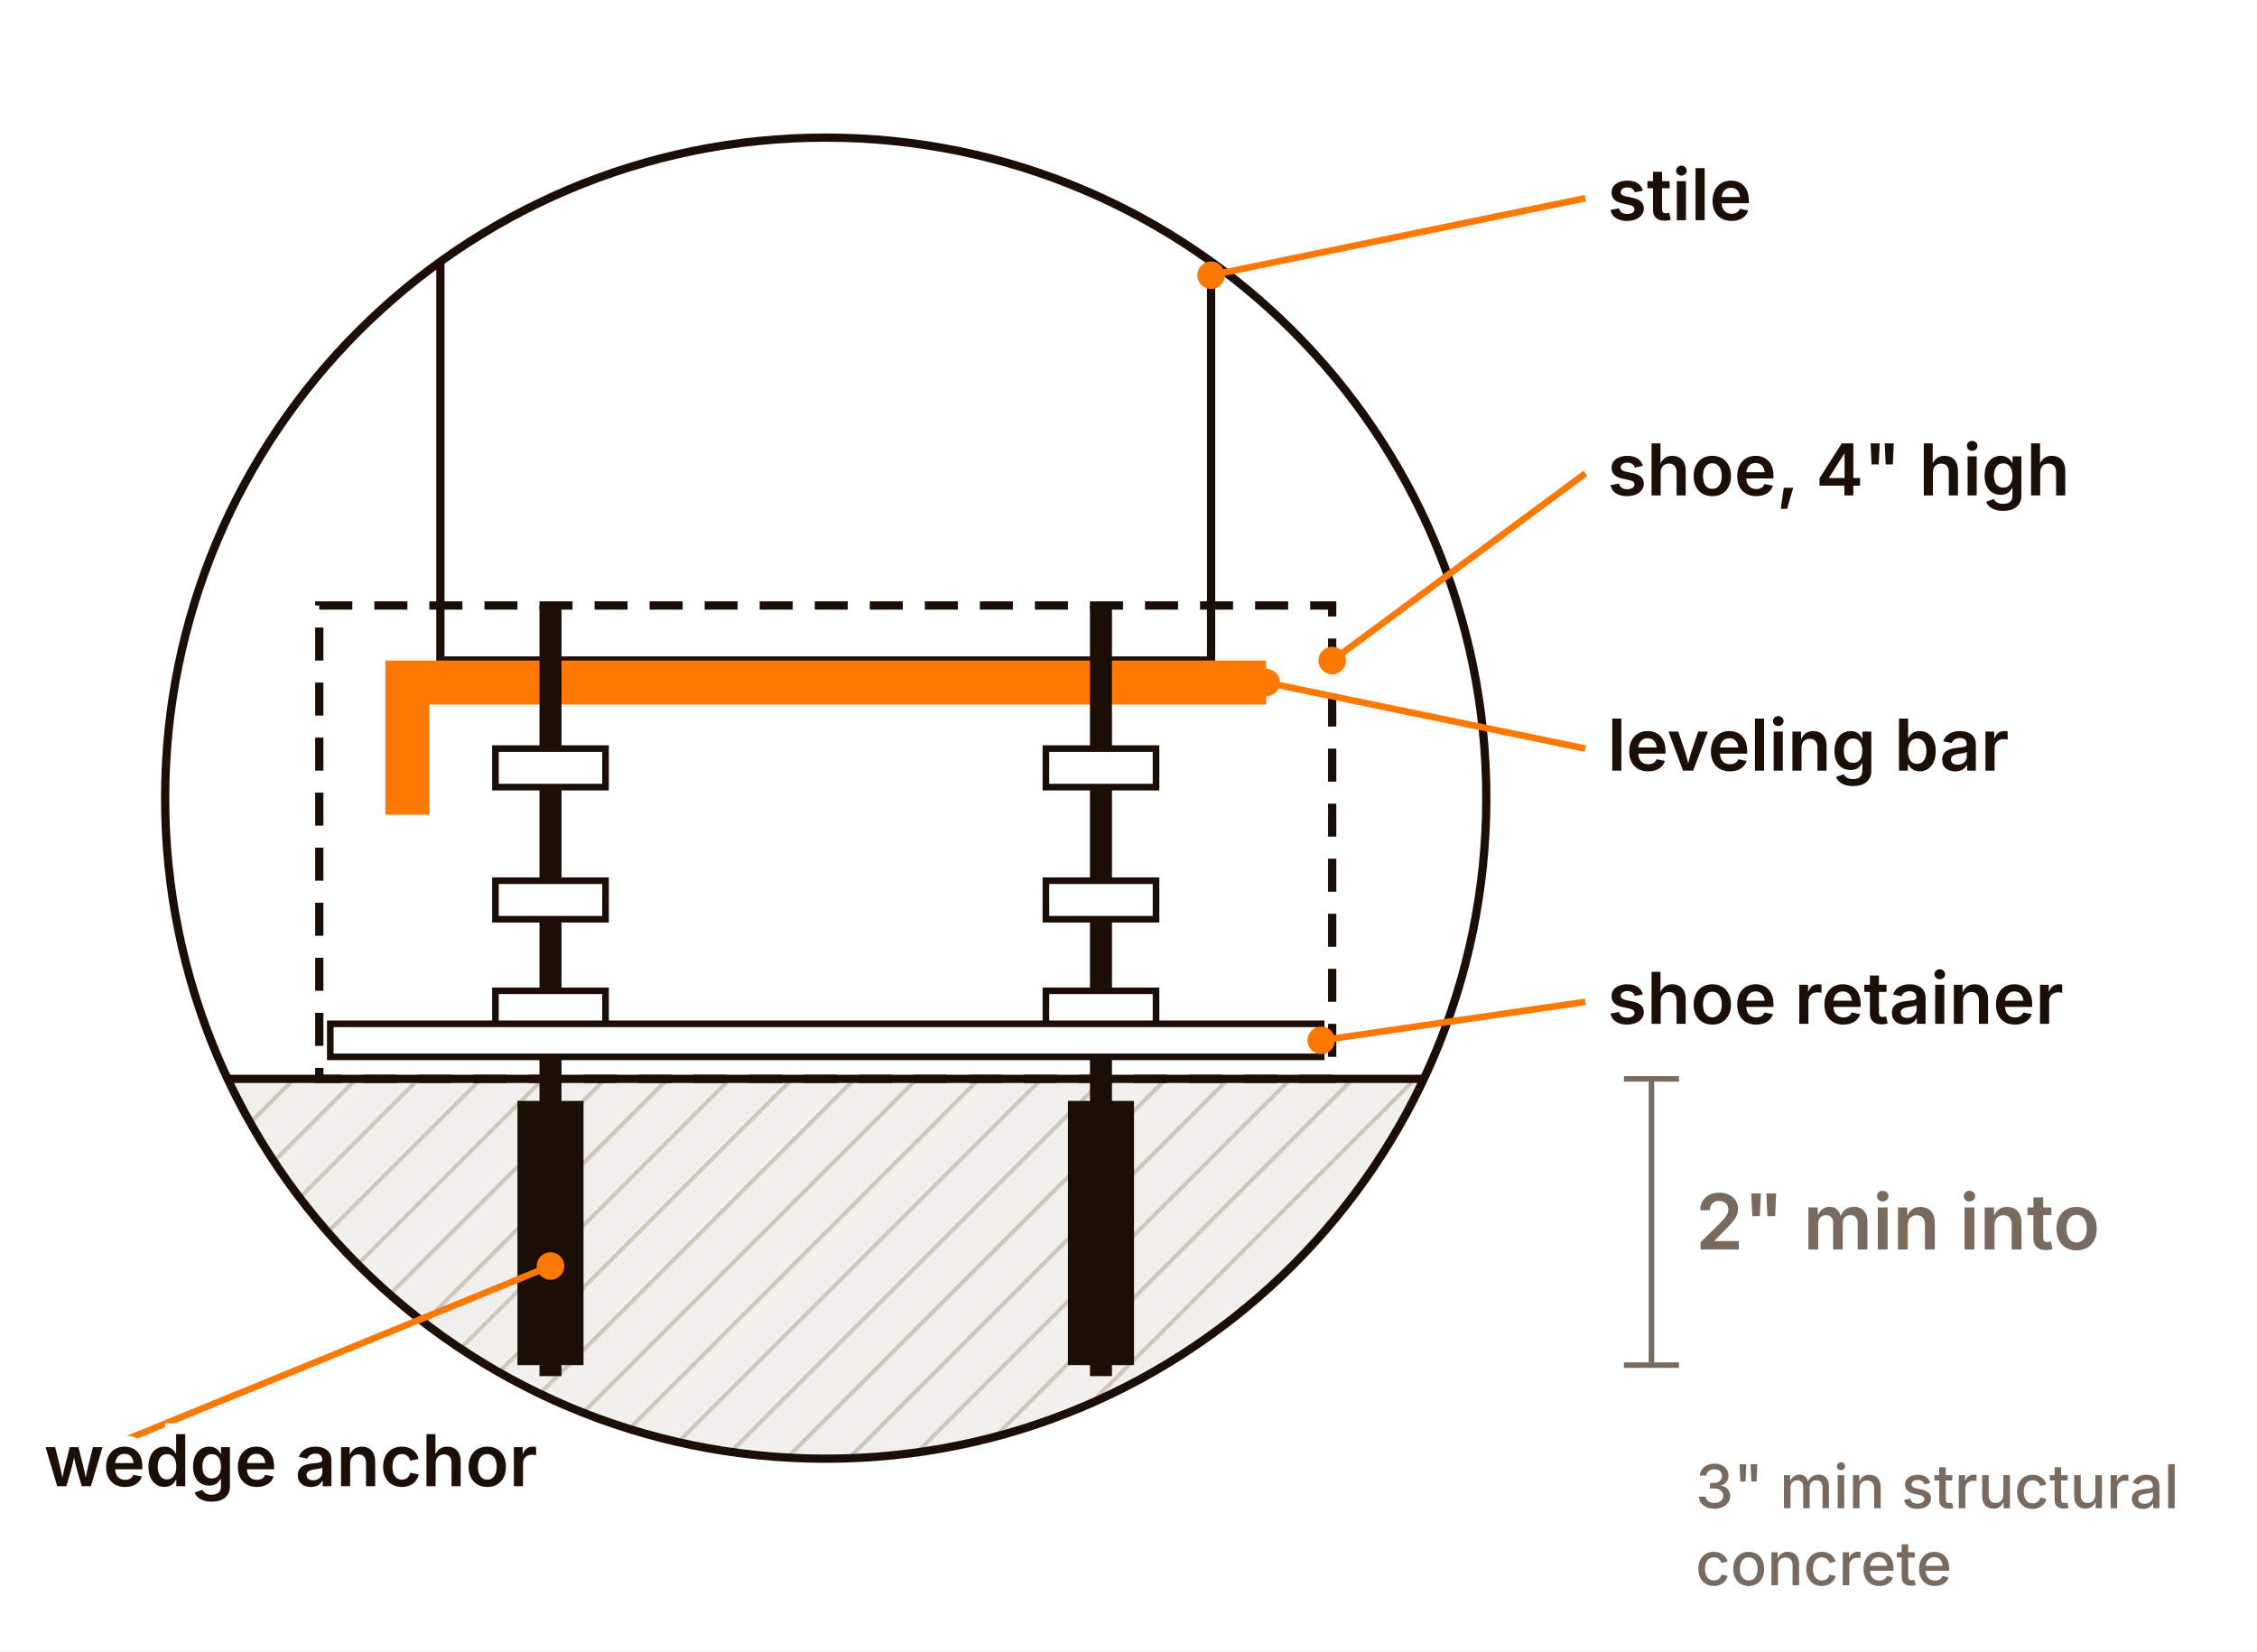
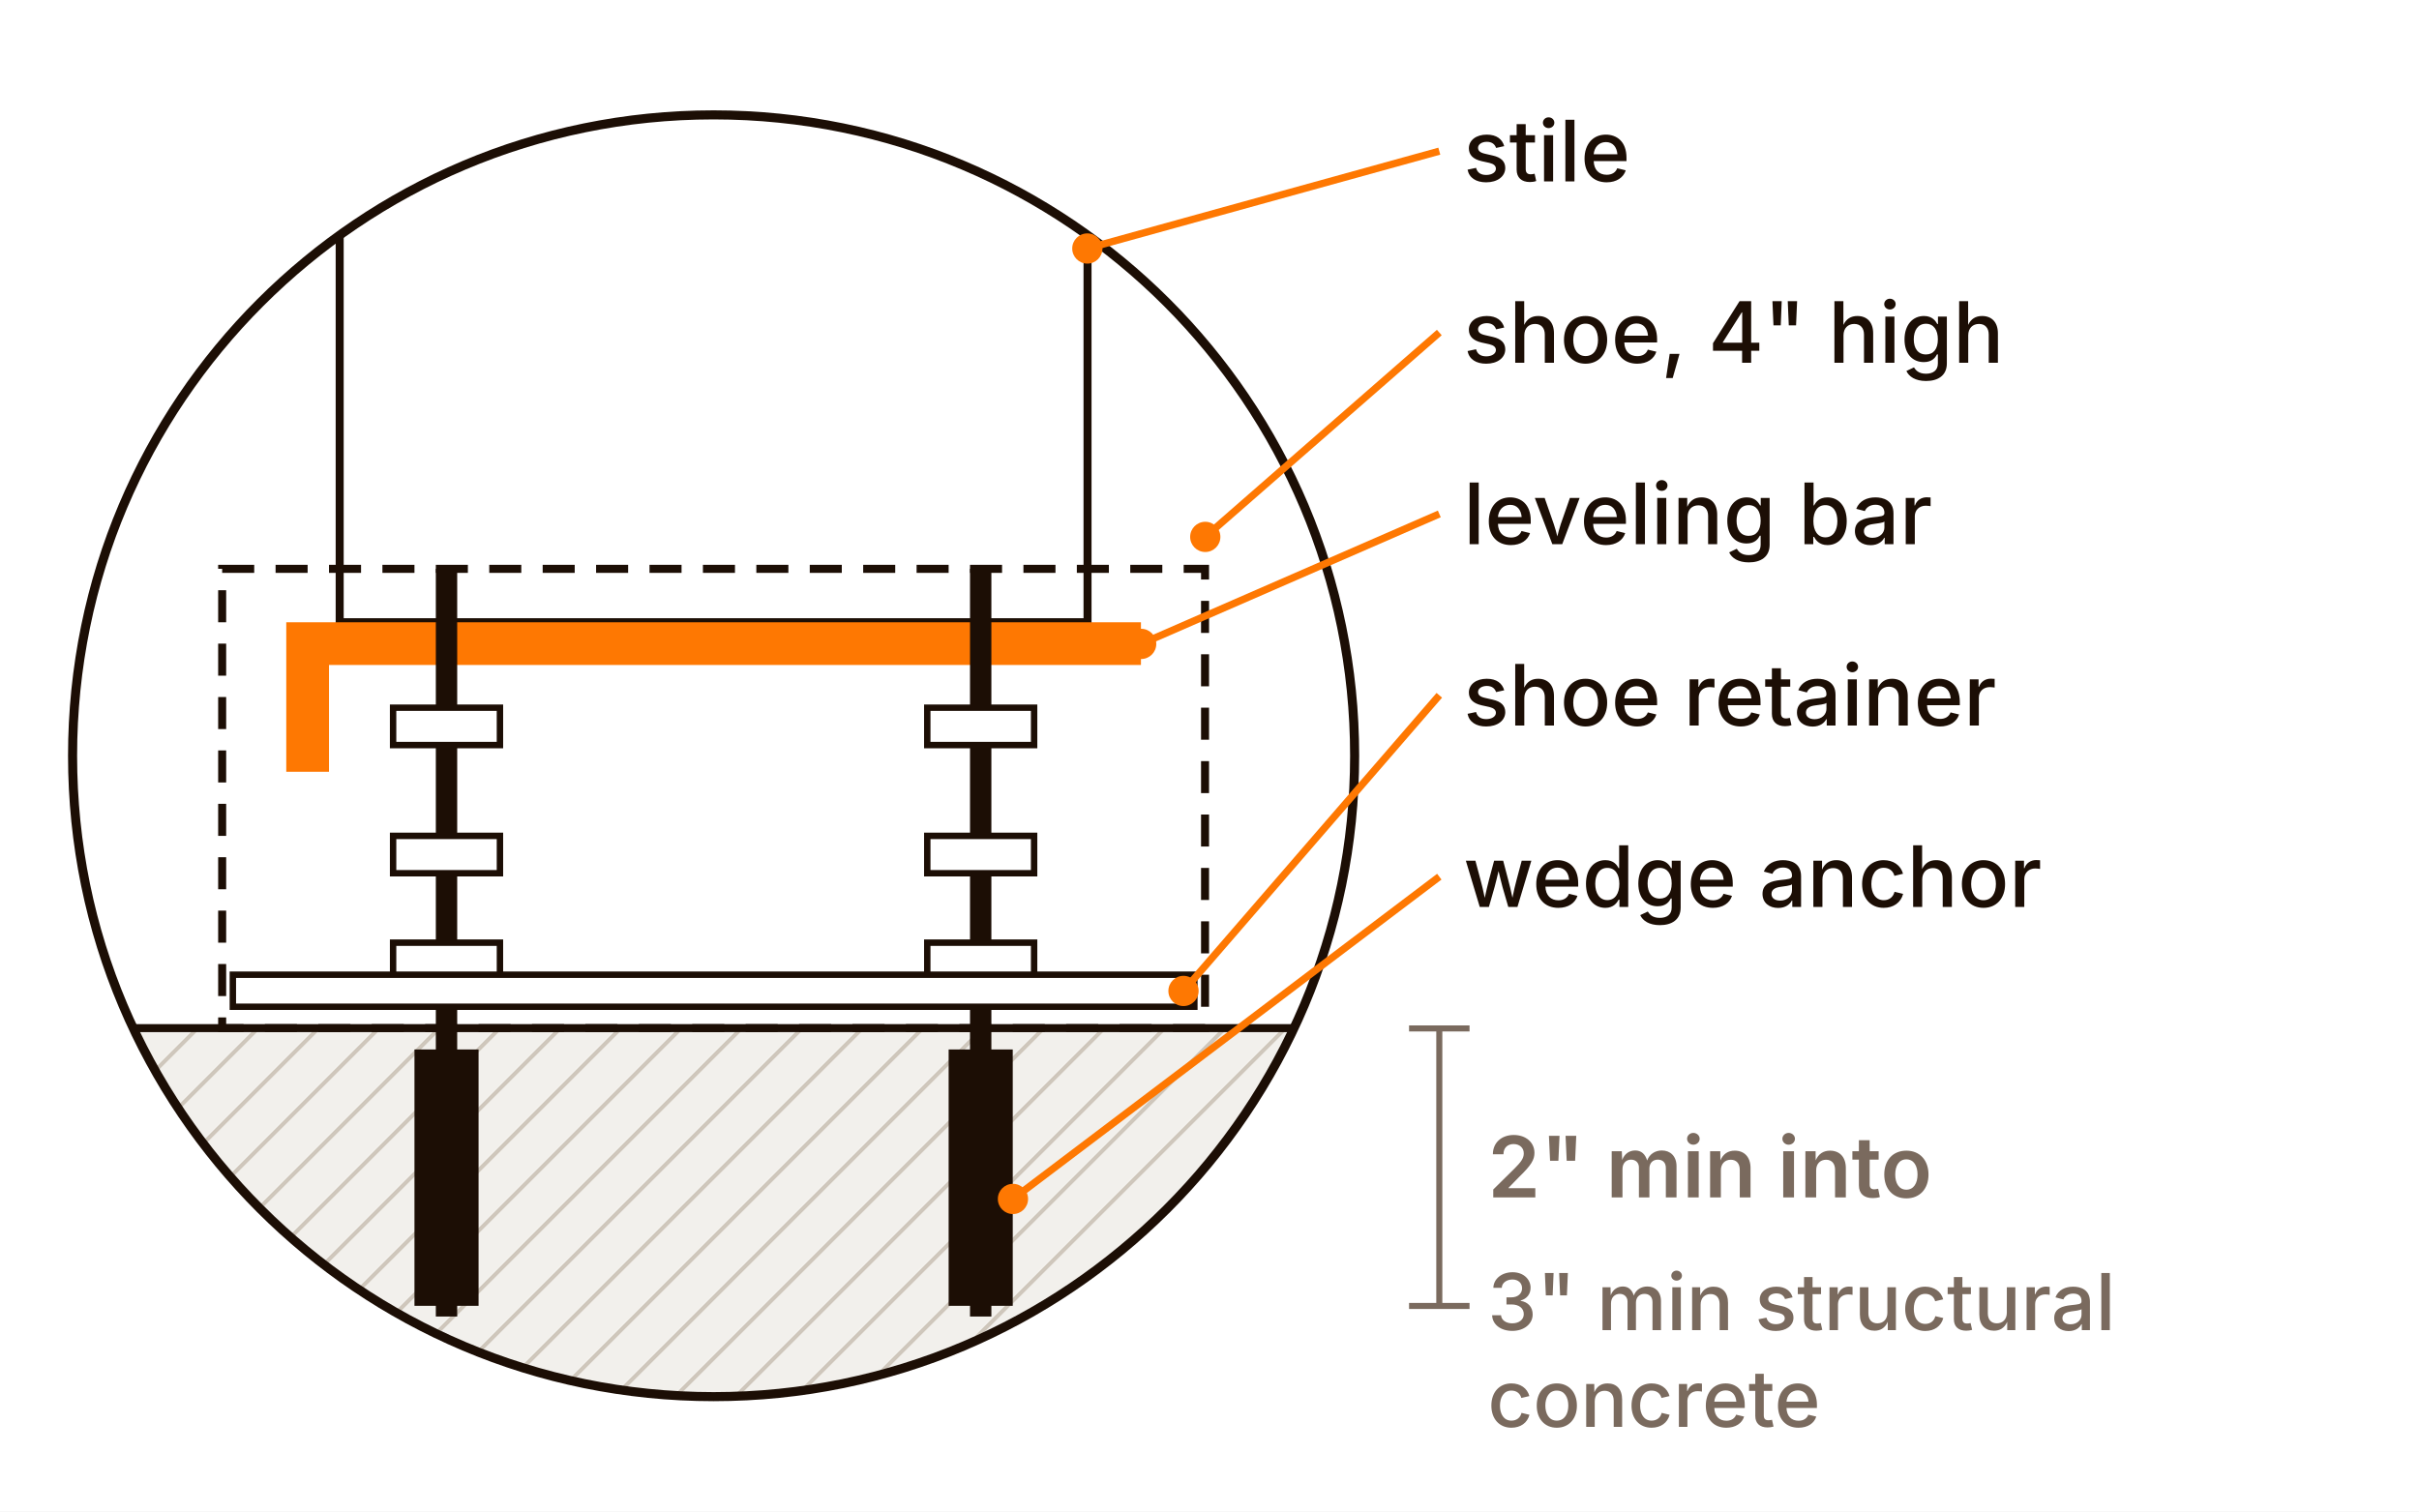
- <svg xmlns="http://www.w3.org/2000/svg" viewBox="0 0 410 300" width="410" height="300" role="img" aria-labelledby="t-mounting-floor-to-ceiling-detail-ftc-floor d-mounting-floor-to-ceiling-detail-ftc-floor" font-family="Inter, ui-sans-serif, system-ui, sans-serif">
+ <svg xmlns="http://www.w3.org/2000/svg" viewBox="0 0 400 250" width="400" height="250" role="img" aria-labelledby="t-mounting-floor-to-ceiling-detail-ftc-floor d-mounting-floor-to-ceiling-detail-ftc-floor" font-family="Inter, ui-sans-serif, system-ui, sans-serif">
  <defs>
    <pattern id="hatch-mounting-floor-to-ceiling-detail-ftc-floor" width="8" height="8" patternUnits="userSpaceOnUse" patternTransform="rotate(45)">
      <rect width="8" height="8" fill="#f2f0ec" />
      <line x1="0" y1="0" x2="0" y2="8" stroke="#cfc7bc" stroke-width="1.5" />
    </pattern>
    <marker id="tick-mounting-floor-to-ceiling-detail-ftc-floor" viewBox="0 0 10 10" refX="5" refY="5" markerWidth="8" markerHeight="8" orient="auto">
      <path d="M2 8 L8 2" stroke="#7a6a5e" stroke-width="1.5" />
    </marker>
  </defs>
-   <rect width="410" height="300" fill="#ffffff" />
-   <clipPath id="c-mounting-floor-to-ceiling-detail-ftc-floor">
-     <circle cx="150" cy="145" r="120" />
-   </clipPath>
-   <g clip-path="url(#c-mounting-floor-to-ceiling-detail-ftc-floor)">
-     <rect x="0" y="196" width="410" height="110" fill="url(#hatch-mounting-floor-to-ceiling-detail-ftc-floor)" stroke="none" stroke-width="1.5" />
-     <line x1="0" y1="196" x2="410" y2="196" stroke="#1c0e05" stroke-width="1.5" />
-     <rect x="80" y="0" width="140" height="120" fill="#ffffff" stroke="#1c0e05" stroke-width="1.5" />
-     <path d="M70 120 h160 v8 h-152 v20 h-8 z" fill="#fe7802" />
-     <line x1="100" y1="110" x2="100" y2="250" stroke="#1c0e05" stroke-width="4" />
-     <rect x="90" y="136" width="20" height="7" fill="#ffffff" stroke="#1c0e05" stroke-width="1.2" />
-     <rect x="90" y="160" width="20" height="7" fill="#ffffff" stroke="#1c0e05" stroke-width="1.2" />
-     <rect x="90" y="180" width="20" height="7" fill="#ffffff" stroke="#1c0e05" stroke-width="1.2" />
-     <rect x="94" y="200" width="12" height="48" fill="#1c0e05" stroke="none" stroke-width="1.5" />
-     <line x1="200" y1="110" x2="200" y2="250" stroke="#1c0e05" stroke-width="4" />
-     <rect x="190" y="136" width="20" height="7" fill="#ffffff" stroke="#1c0e05" stroke-width="1.2" />
-     <rect x="190" y="160" width="20" height="7" fill="#ffffff" stroke="#1c0e05" stroke-width="1.2" />
-     <rect x="190" y="180" width="20" height="7" fill="#ffffff" stroke="#1c0e05" stroke-width="1.2" />
-     <rect x="194" y="200" width="12" height="48" fill="#1c0e05" stroke="none" stroke-width="1.5" />
-     <rect x="60" y="186" width="180" height="6" fill="#ffffff" stroke="#1c0e05" stroke-width="1.2" />
-     <rect x="58" y="110" width="184" height="86" fill="none" stroke="#1c0e05" stroke-width="1.5" stroke-dasharray="6 4" />
+   <rect width="400" height="250" fill="#ffffff" />
+   <g transform="translate(118 125) scale(0.8833) translate(-150 -145)">
+     <clipPath id="c-mounting-floor-to-ceiling-detail-ftc-floor">
+       <circle cx="150" cy="145" r="120" />
+     </clipPath>
+     <g clip-path="url(#c-mounting-floor-to-ceiling-detail-ftc-floor)">
+       <rect x="0" y="196" width="300" height="110" fill="url(#hatch-mounting-floor-to-ceiling-detail-ftc-floor)" stroke="none" stroke-width="1.5" />
+       <line x1="0" y1="196" x2="300" y2="196" stroke="#1c0e05" stroke-width="1.5" />
+       <rect x="80" y="0" width="140" height="120" fill="#ffffff" stroke="#1c0e05" stroke-width="1.5" />
+       <path d="M70 120 h160 v8 h-152 v20 h-8 z" fill="#fe7802" />
+       <line x1="100" y1="110" x2="100" y2="250" stroke="#1c0e05" stroke-width="4" />
+       <rect x="90" y="136" width="20" height="7" fill="#ffffff" stroke="#1c0e05" stroke-width="1.2" />
+       <rect x="90" y="160" width="20" height="7" fill="#ffffff" stroke="#1c0e05" stroke-width="1.2" />
+       <rect x="90" y="180" width="20" height="7" fill="#ffffff" stroke="#1c0e05" stroke-width="1.2" />
+       <rect x="94" y="200" width="12" height="48" fill="#1c0e05" stroke="none" stroke-width="1.5" />
+       <line x1="200" y1="110" x2="200" y2="250" stroke="#1c0e05" stroke-width="4" />
+       <rect x="190" y="136" width="20" height="7" fill="#ffffff" stroke="#1c0e05" stroke-width="1.2" />
+       <rect x="190" y="160" width="20" height="7" fill="#ffffff" stroke="#1c0e05" stroke-width="1.2" />
+       <rect x="190" y="180" width="20" height="7" fill="#ffffff" stroke="#1c0e05" stroke-width="1.2" />
+       <rect x="194" y="200" width="12" height="48" fill="#1c0e05" stroke="none" stroke-width="1.5" />
+       <rect x="60" y="186" width="180" height="6" fill="#ffffff" stroke="#1c0e05" stroke-width="1.2" />
+       <rect x="58" y="110" width="184" height="86" fill="none" stroke="#1c0e05" stroke-width="1.5" stroke-dasharray="6 4" />
+     </g>
  </g>
-   <circle cx="150" cy="145" r="120" fill="none" stroke="#1c0e05" stroke-width="1.5" />
-   <line x1="288" y1="36" x2="220" y2="50" stroke="#fe7802" stroke-width="1.2" />
-   <circle cx="220" cy="50" r="2.5" fill="#fe7802" />
-   <text x="292" y="40" font-size="13" font-weight="600" fill="#1c0e05" paint-order="stroke" stroke="#fff" stroke-width="4">stile</text>
-   <line x1="288" y1="86" x2="242" y2="120" stroke="#fe7802" stroke-width="1.2" />
-   <circle cx="242" cy="120" r="2.5" fill="#fe7802" />
-   <text x="292" y="90" font-size="13" font-weight="600" fill="#1c0e05" paint-order="stroke" stroke="#fff" stroke-width="4">shoe, 4" high</text>
-   <line x1="288" y1="136" x2="230" y2="124" stroke="#fe7802" stroke-width="1.2" />
-   <circle cx="230" cy="124" r="2.5" fill="#fe7802" />
-   <text x="292" y="140" font-size="13" font-weight="600" fill="#1c0e05" paint-order="stroke" stroke="#fff" stroke-width="4">leveling bar</text>
-   <line x1="288" y1="182" x2="240" y2="189" stroke="#fe7802" stroke-width="1.2" />
-   <circle cx="240" cy="189" r="2.5" fill="#fe7802" />
-   <text x="292" y="186" font-size="13" font-weight="600" fill="#1c0e05" paint-order="stroke" stroke="#fff" stroke-width="4">shoe retainer</text>
-   <line x1="12" y1="266" x2="100" y2="230" stroke="#fe7802" stroke-width="1.2" />
-   <circle cx="100" cy="230" r="2.5" fill="#fe7802" />
-   <text x="8" y="270" font-size="13" font-weight="600" fill="#1c0e05" paint-order="stroke" stroke="#fff" stroke-width="4">wedge anchor</text>
-   <line x1="300" y1="196" x2="300" y2="248" stroke="#7a6a5e" stroke-width="1" />
-   <line x1="295" y1="196" x2="305" y2="196" stroke="#7a6a5e" stroke-width="1" />
-   <line x1="295" y1="248" x2="305" y2="248" stroke="#7a6a5e" stroke-width="1" />
-   <text x="308" y="227" font-size="14" font-weight="600" fill="#7a6a5e" text-anchor="start">2" min into</text>
-   <text x="308" y="274" font-size="11" font-weight="500" fill="#7a6a5e" text-anchor="start">3" min structural</text>
-   <text x="308" y="288" font-size="11" font-weight="500" fill="#7a6a5e" text-anchor="start">concrete</text>
+   <circle cx="118" cy="125" r="106" fill="none" stroke="#1c0e05" stroke-width="1.5" />
+   <line x1="238" y1="25" x2="179.8" y2="41.1" stroke="#fe7802" stroke-width="1.2" />
+   <circle cx="179.8" cy="41.1" r="2.5" fill="#fe7802" />
+   <text x="242" y="30" font-size="14" font-weight="500" fill="#1c0e05" text-anchor="start" paint-order="stroke" stroke="#fff" stroke-width="4">stile</text>
+   <line x1="238" y1="55" x2="199.3" y2="88.8" stroke="#fe7802" stroke-width="1.2" />
+   <circle cx="199.3" cy="88.8" r="2.5" fill="#fe7802" />
+   <text x="242" y="60" font-size="14" font-weight="500" fill="#1c0e05" text-anchor="start" paint-order="stroke" stroke="#fff" stroke-width="4">shoe, 4" high</text>
+   <line x1="238" y1="85" x2="188.7" y2="106.5" stroke="#fe7802" stroke-width="1.2" />
+   <circle cx="188.7" cy="106.5" r="2.5" fill="#fe7802" />
+   <text x="242" y="90" font-size="14" font-weight="500" fill="#1c0e05" text-anchor="start" paint-order="stroke" stroke="#fff" stroke-width="4">leveling bar</text>
+   <line x1="238" y1="115" x2="195.7" y2="163.9" stroke="#fe7802" stroke-width="1.2" />
+   <circle cx="195.7" cy="163.9" r="2.5" fill="#fe7802" />
+   <text x="242" y="120" font-size="14" font-weight="500" fill="#1c0e05" text-anchor="start" paint-order="stroke" stroke="#fff" stroke-width="4">shoe retainer</text>
+   <line x1="238" y1="145" x2="167.5" y2="198.3" stroke="#fe7802" stroke-width="1.2" />
+   <circle cx="167.5" cy="198.3" r="2.5" fill="#fe7802" />
+   <text x="242" y="150" font-size="14" font-weight="500" fill="#1c0e05" text-anchor="start" paint-order="stroke" stroke="#fff" stroke-width="4">wedge anchor</text>
+   <line x1="238" y1="170.1" x2="238" y2="216" stroke="#7a6a5e" stroke-width="1" />
+   <line x1="233" y1="170.1" x2="243" y2="170.1" stroke="#7a6a5e" stroke-width="1" />
+   <line x1="233" y1="216" x2="243" y2="216" stroke="#7a6a5e" stroke-width="1" />
+   <text x="246" y="198.05" font-size="14" font-weight="600" fill="#7a6a5e" text-anchor="start">2" min into</text>
+   <text x="246" y="220" font-size="13" font-weight="500" fill="#7a6a5e" text-anchor="start">3" min structural</text>
+   <text x="246" y="236" font-size="13" font-weight="500" fill="#7a6a5e" text-anchor="start">concrete</text>
</svg>
